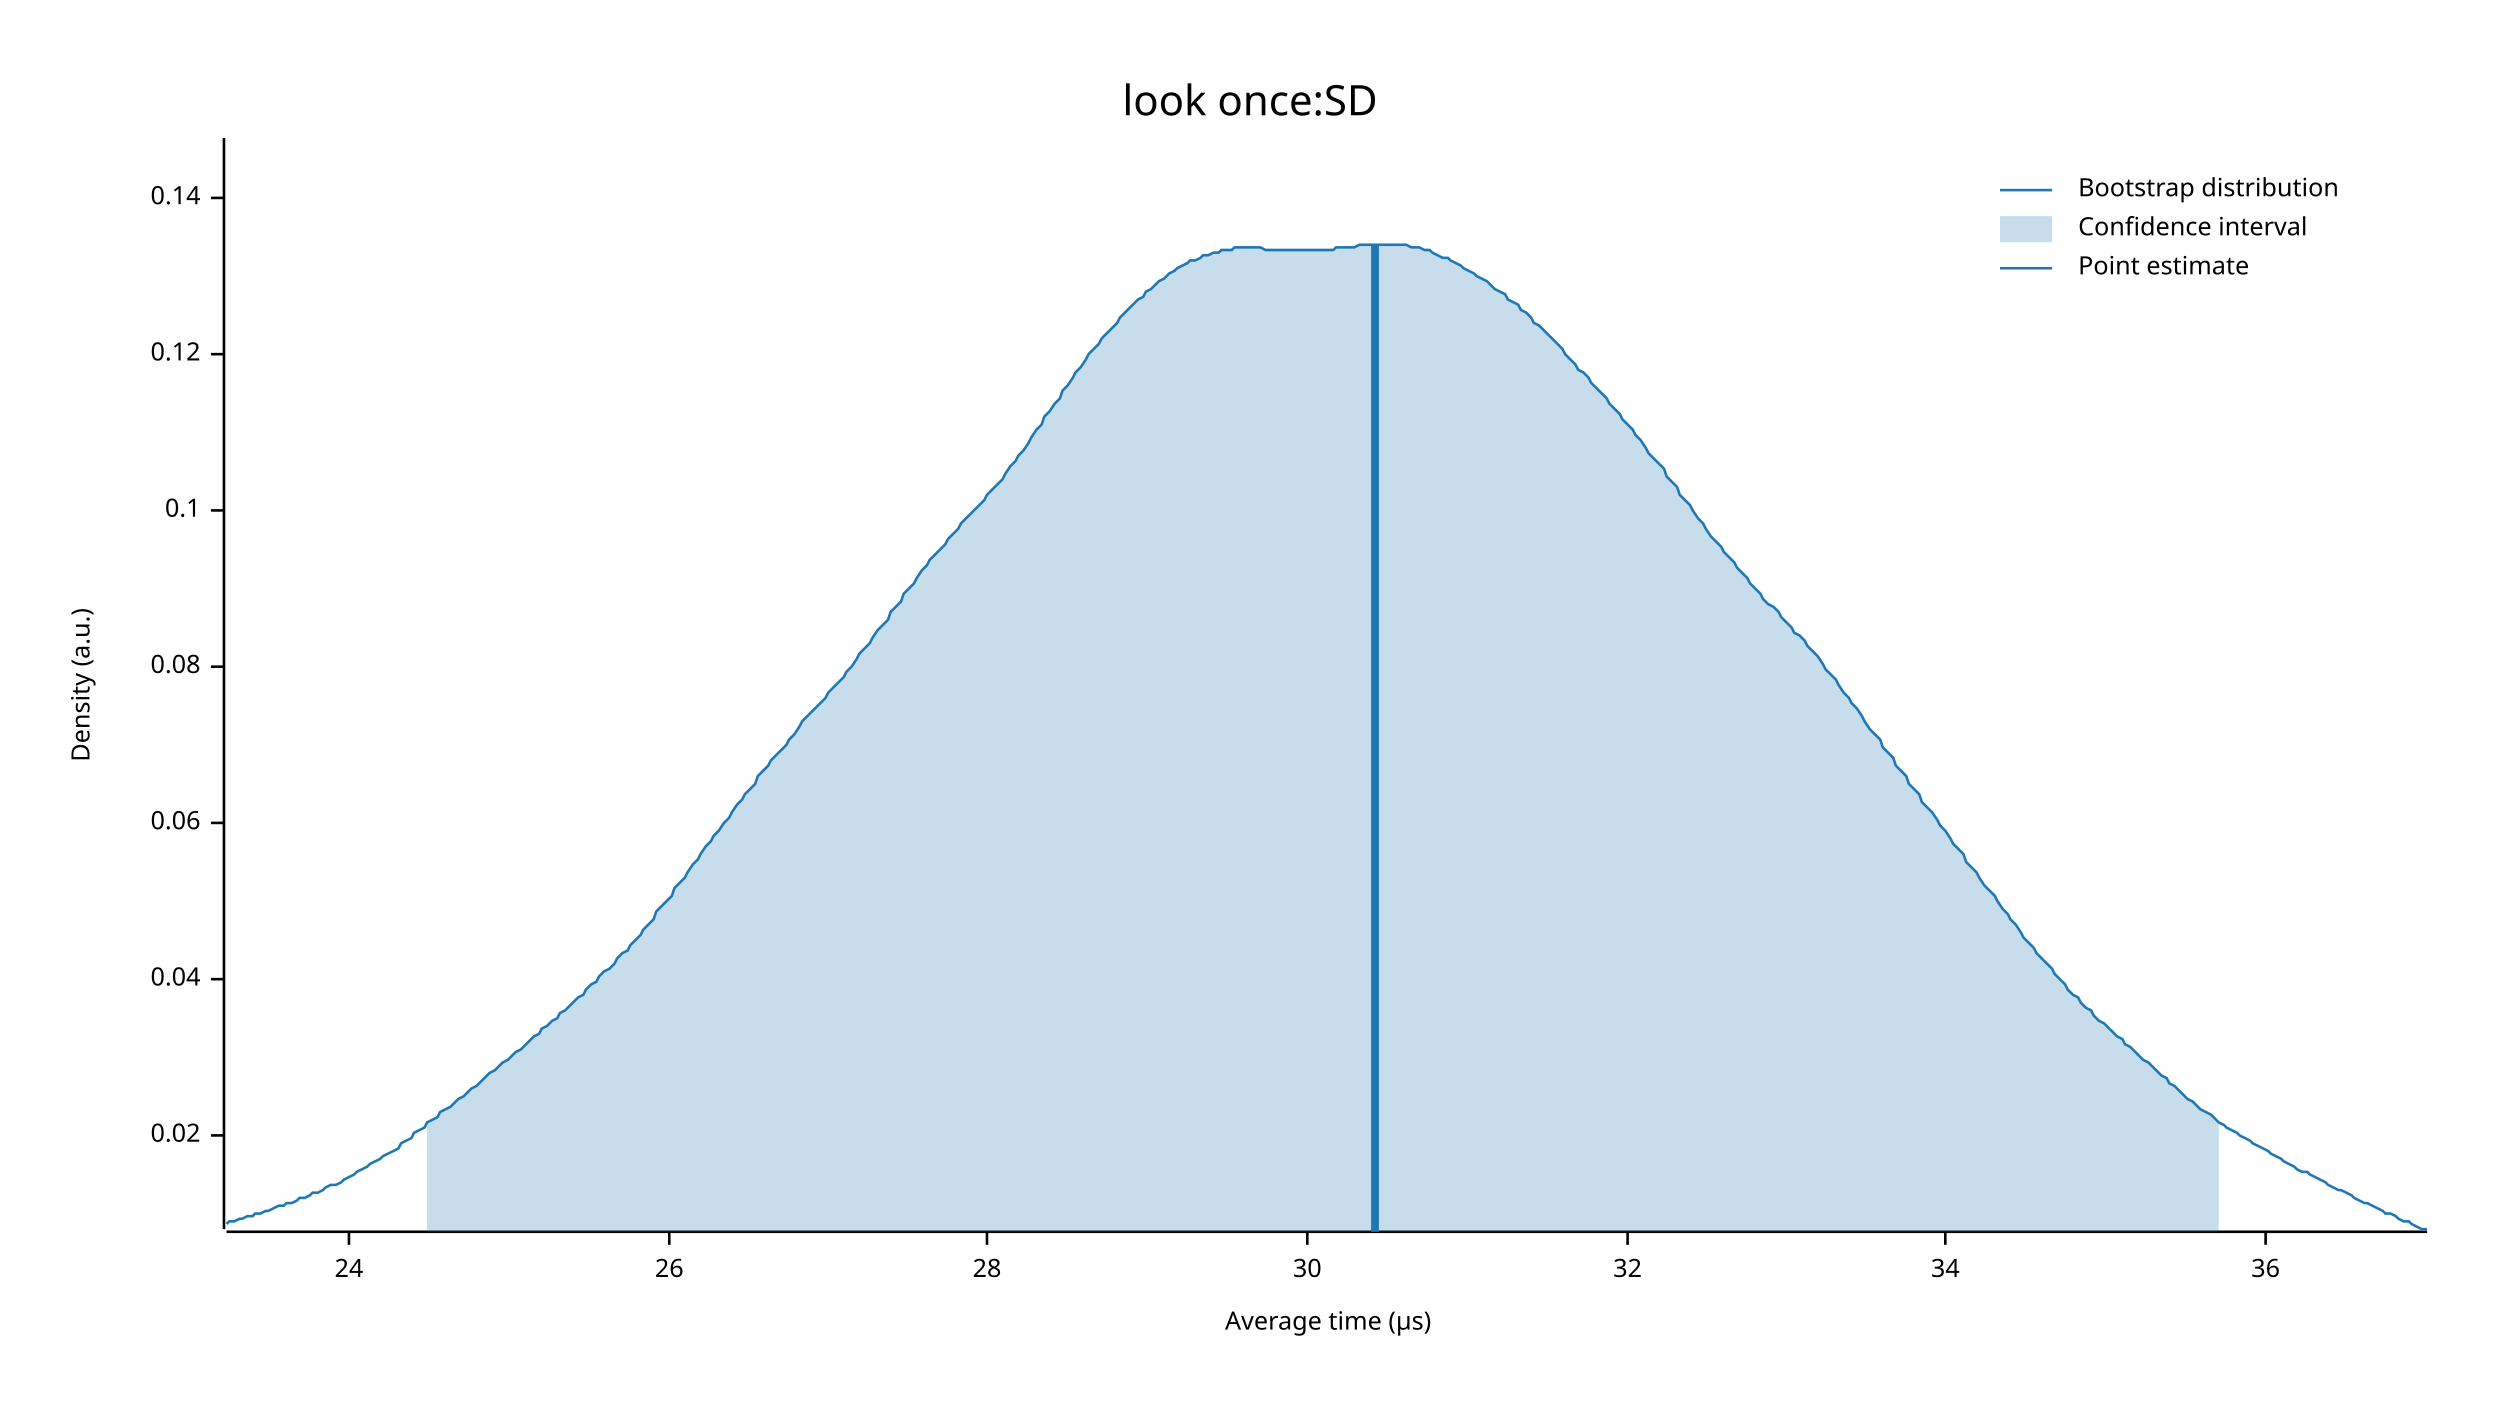
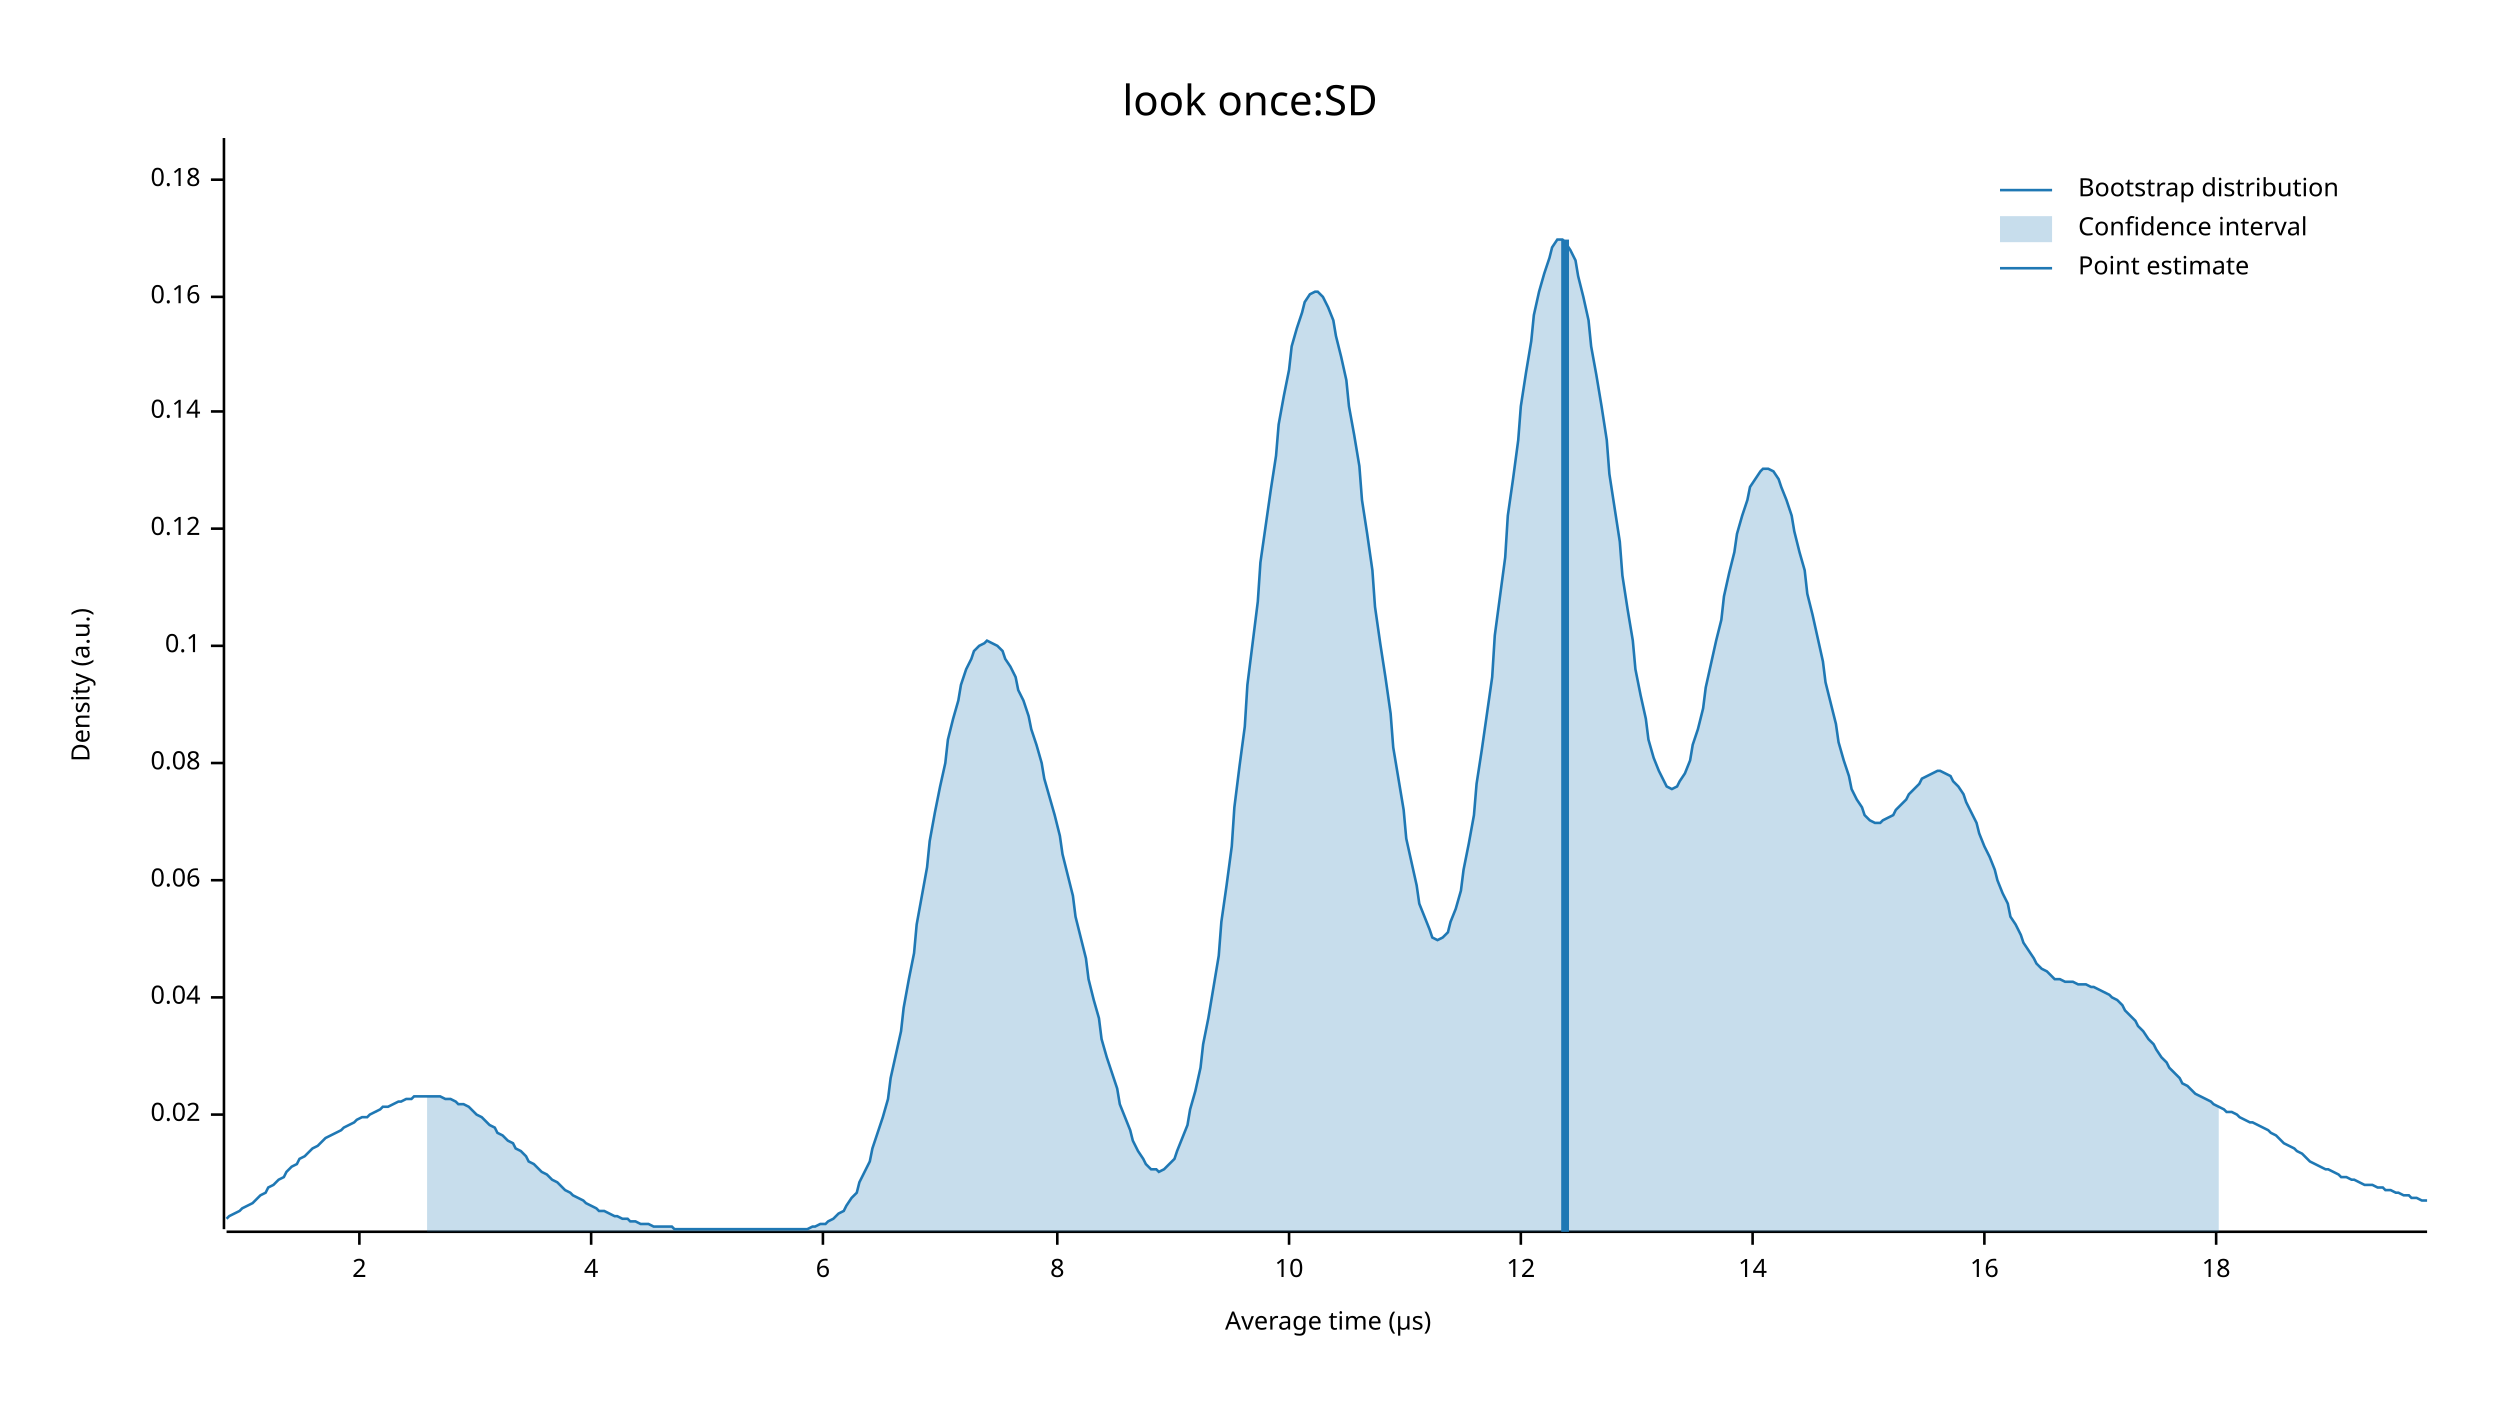
<svg xmlns="http://www.w3.org/2000/svg" width="960" height="540" viewBox="0 0 960 540">
  <text x="480" y="32" dy="0.76em" text-anchor="middle" font-family="sans-serif" font-size="16.129" opacity="1" fill="#000000">
look once:SD
</text>
  <text x="27" y="263" dy="0.76em" text-anchor="middle" font-family="sans-serif" font-size="9.677" opacity="1" fill="#000000" transform="rotate(270, 27, 263)">
Density (a.u.)
</text>
  <text x="510" y="513" dy="-0.5ex" text-anchor="middle" font-family="sans-serif" font-size="9.677" opacity="1" fill="#000000">
Average time (µs)
</text>
  <polyline fill="none" opacity="1" stroke="#000000" stroke-width="1" points="86,53 86,472 " />
-   <text x="77" y="436" dy="0.5ex" text-anchor="end" font-family="sans-serif" font-size="9.677" opacity="1" fill="#000000">
+   <text x="77" y="428" dy="0.5ex" text-anchor="end" font-family="sans-serif" font-size="9.677" opacity="1" fill="#000000">
0.02
</text>
-   <polyline fill="none" opacity="1" stroke="#000000" stroke-width="1" points="81,436 86,436 " />
-   <text x="77" y="376" dy="0.5ex" text-anchor="end" font-family="sans-serif" font-size="9.677" opacity="1" fill="#000000">
+   <polyline fill="none" opacity="1" stroke="#000000" stroke-width="1" points="81,428 86,428 " />
+   <text x="77" y="383" dy="0.5ex" text-anchor="end" font-family="sans-serif" font-size="9.677" opacity="1" fill="#000000">
0.04
</text>
-   <polyline fill="none" opacity="1" stroke="#000000" stroke-width="1" points="81,376 86,376 " />
-   <text x="77" y="316" dy="0.5ex" text-anchor="end" font-family="sans-serif" font-size="9.677" opacity="1" fill="#000000">
+   <polyline fill="none" opacity="1" stroke="#000000" stroke-width="1" points="81,383 86,383 " />
+   <text x="77" y="338" dy="0.5ex" text-anchor="end" font-family="sans-serif" font-size="9.677" opacity="1" fill="#000000">
0.06
</text>
-   <polyline fill="none" opacity="1" stroke="#000000" stroke-width="1" points="81,316 86,316 " />
-   <text x="77" y="256" dy="0.5ex" text-anchor="end" font-family="sans-serif" font-size="9.677" opacity="1" fill="#000000">
+   <polyline fill="none" opacity="1" stroke="#000000" stroke-width="1" points="81,338 86,338 " />
+   <text x="77" y="293" dy="0.5ex" text-anchor="end" font-family="sans-serif" font-size="9.677" opacity="1" fill="#000000">
0.08
</text>
-   <polyline fill="none" opacity="1" stroke="#000000" stroke-width="1" points="81,256 86,256 " />
-   <text x="77" y="196" dy="0.5ex" text-anchor="end" font-family="sans-serif" font-size="9.677" opacity="1" fill="#000000">
+   <polyline fill="none" opacity="1" stroke="#000000" stroke-width="1" points="81,293 86,293 " />
+   <text x="77" y="248" dy="0.5ex" text-anchor="end" font-family="sans-serif" font-size="9.677" opacity="1" fill="#000000">
0.1
</text>
-   <polyline fill="none" opacity="1" stroke="#000000" stroke-width="1" points="81,196 86,196 " />
-   <text x="77" y="136" dy="0.5ex" text-anchor="end" font-family="sans-serif" font-size="9.677" opacity="1" fill="#000000">
+   <polyline fill="none" opacity="1" stroke="#000000" stroke-width="1" points="81,248 86,248 " />
+   <text x="77" y="203" dy="0.5ex" text-anchor="end" font-family="sans-serif" font-size="9.677" opacity="1" fill="#000000">
0.12
</text>
-   <polyline fill="none" opacity="1" stroke="#000000" stroke-width="1" points="81,136 86,136 " />
-   <text x="77" y="76" dy="0.5ex" text-anchor="end" font-family="sans-serif" font-size="9.677" opacity="1" fill="#000000">
+   <polyline fill="none" opacity="1" stroke="#000000" stroke-width="1" points="81,203 86,203 " />
+   <text x="77" y="158" dy="0.5ex" text-anchor="end" font-family="sans-serif" font-size="9.677" opacity="1" fill="#000000">
0.14
</text>
-   <polyline fill="none" opacity="1" stroke="#000000" stroke-width="1" points="81,76 86,76 " />
+   <polyline fill="none" opacity="1" stroke="#000000" stroke-width="1" points="81,158 86,158 " />
+   <text x="77" y="114" dy="0.5ex" text-anchor="end" font-family="sans-serif" font-size="9.677" opacity="1" fill="#000000">
+ 0.16
+ </text>
+   <polyline fill="none" opacity="1" stroke="#000000" stroke-width="1" points="81,114 86,114 " />
+   <text x="77" y="69" dy="0.5ex" text-anchor="end" font-family="sans-serif" font-size="9.677" opacity="1" fill="#000000">
+ 0.18
+ </text>
+   <polyline fill="none" opacity="1" stroke="#000000" stroke-width="1" points="81,69 86,69 " />
  <polyline fill="none" opacity="1" stroke="#000000" stroke-width="1" points="87,473 932,473 " />
-   <text x="134" y="483" dy="0.76em" text-anchor="middle" font-family="sans-serif" font-size="9.677" opacity="1" fill="#000000">
- 24
+   <text x="138" y="483" dy="0.76em" text-anchor="middle" font-family="sans-serif" font-size="9.677" opacity="1" fill="#000000">
+ 2
</text>
-   <polyline fill="none" opacity="1" stroke="#000000" stroke-width="1" points="134,473 134,478 " />
-   <text x="257" y="483" dy="0.76em" text-anchor="middle" font-family="sans-serif" font-size="9.677" opacity="1" fill="#000000">
- 26
+   <polyline fill="none" opacity="1" stroke="#000000" stroke-width="1" points="138,473 138,478 " />
+   <text x="227" y="483" dy="0.76em" text-anchor="middle" font-family="sans-serif" font-size="9.677" opacity="1" fill="#000000">
+ 4
</text>
-   <polyline fill="none" opacity="1" stroke="#000000" stroke-width="1" points="257,473 257,478 " />
-   <text x="379" y="483" dy="0.76em" text-anchor="middle" font-family="sans-serif" font-size="9.677" opacity="1" fill="#000000">
- 28
+   <polyline fill="none" opacity="1" stroke="#000000" stroke-width="1" points="227,473 227,478 " />
+   <text x="316" y="483" dy="0.76em" text-anchor="middle" font-family="sans-serif" font-size="9.677" opacity="1" fill="#000000">
+ 6
</text>
-   <polyline fill="none" opacity="1" stroke="#000000" stroke-width="1" points="379,473 379,478 " />
-   <text x="502" y="483" dy="0.76em" text-anchor="middle" font-family="sans-serif" font-size="9.677" opacity="1" fill="#000000">
- 30
+   <polyline fill="none" opacity="1" stroke="#000000" stroke-width="1" points="316,473 316,478 " />
+   <text x="406" y="483" dy="0.76em" text-anchor="middle" font-family="sans-serif" font-size="9.677" opacity="1" fill="#000000">
+ 8
</text>
-   <polyline fill="none" opacity="1" stroke="#000000" stroke-width="1" points="502,473 502,478 " />
-   <text x="625" y="483" dy="0.76em" text-anchor="middle" font-family="sans-serif" font-size="9.677" opacity="1" fill="#000000">
- 32
+   <polyline fill="none" opacity="1" stroke="#000000" stroke-width="1" points="406,473 406,478 " />
+   <text x="495" y="483" dy="0.76em" text-anchor="middle" font-family="sans-serif" font-size="9.677" opacity="1" fill="#000000">
+ 10
</text>
-   <polyline fill="none" opacity="1" stroke="#000000" stroke-width="1" points="625,473 625,478 " />
-   <text x="747" y="483" dy="0.76em" text-anchor="middle" font-family="sans-serif" font-size="9.677" opacity="1" fill="#000000">
- 34
+   <polyline fill="none" opacity="1" stroke="#000000" stroke-width="1" points="495,473 495,478 " />
+   <text x="584" y="483" dy="0.76em" text-anchor="middle" font-family="sans-serif" font-size="9.677" opacity="1" fill="#000000">
+ 12
</text>
-   <polyline fill="none" opacity="1" stroke="#000000" stroke-width="1" points="747,473 747,478 " />
-   <text x="870" y="483" dy="0.76em" text-anchor="middle" font-family="sans-serif" font-size="9.677" opacity="1" fill="#000000">
- 36
+   <polyline fill="none" opacity="1" stroke="#000000" stroke-width="1" points="584,473 584,478 " />
+   <text x="673" y="483" dy="0.76em" text-anchor="middle" font-family="sans-serif" font-size="9.677" opacity="1" fill="#000000">
+ 14
</text>
-   <polyline fill="none" opacity="1" stroke="#000000" stroke-width="1" points="870,473 870,478 " />
-   <polyline fill="none" opacity="1" stroke="#1F78B4" stroke-width="1" points="87,470 88,469 90,469 92,468 93,468 95,467 97,467 98,466 100,466 102,465 103,465 105,464 107,463 109,463 110,462 112,462 114,461 115,460 117,460 119,459 120,458 122,458 124,457 125,456 127,455 129,455 131,454 132,453 134,452 136,451 137,450 139,449 141,448 142,447 144,446 146,445 147,444 149,443 151,442 153,441 154,439 156,438 158,437 159,435 161,434 163,433 164,431 166,430 168,429 169,427 171,426 173,425 175,423 176,422 178,421 180,419 181,418 183,417 185,415 186,414 188,412 190,411 191,410 193,408 195,407 197,405 198,404 200,403 202,401 203,400 205,398 207,397 208,395 210,394 212,392 214,391 215,389 217,388 219,386 220,385 222,383 224,382 225,380 227,378 229,377 230,375 232,373 234,372 236,370 237,368 239,366 241,365 242,363 244,361 246,359 247,357 249,355 251,353 252,350 254,348 256,346 258,344 259,341 261,339 263,337 264,335 266,332 268,330 269,328 271,325 273,323 274,321 276,319 278,316 280,314 281,312 283,309 285,307 286,305 288,303 290,301 291,298 293,296 295,294 296,292 298,290 300,288 302,286 303,284 305,282 307,279 308,277 310,275 312,273 313,272 315,270 317,268 318,266 320,264 322,262 324,260 325,258 327,256 329,253 330,251 332,249 334,247 335,245 337,242 339,240 341,238 342,235 344,233 346,231 347,228 349,226 351,224 352,222 354,219 356,217 357,215 359,213 361,211 363,209 364,207 366,205 368,203 369,201 371,199 373,197 374,196 376,194 378,192 379,190 381,188 383,186 385,184 386,182 388,179 390,177 391,175 393,173 395,170 396,168 398,165 400,163 401,160 403,158 405,155 407,153 408,150 410,148 412,145 413,143 415,141 417,138 418,136 420,134 422,132 423,130 425,128 427,126 429,124 430,122 432,120 434,118 435,117 437,115 439,114 440,112 442,111 444,109 445,108 447,107 449,105 451,104 452,103 454,102 456,101 457,100 459,100 461,99 462,98 464,98 466,97 468,97 469,96 471,96 473,96 474,95 476,95 478,95 479,95 481,95 483,95 484,95 486,96 488,96 490,96 491,96 493,96 495,96 496,96 498,96 500,96 501,96 503,96 505,96 506,96 508,96 510,96 512,96 513,95 515,95 517,95 518,95 520,95 522,94 523,94 525,94 527,94 528,94 530,94 532,94 534,94 535,94 537,94 539,94 540,94 542,95 544,95 545,95 547,96 549,96 550,97 552,98 554,99 556,99 557,100 559,101 561,102 562,103 564,104 566,105 567,106 569,107 571,108 573,110 574,111 576,112 578,113 579,115 581,116 583,117 584,119 586,120 588,122 589,124 591,125 593,127 595,129 596,130 598,132 600,134 601,136 603,138 605,140 606,142 608,143 610,145 611,147 613,149 615,151 617,153 618,155 620,157 622,159 623,161 625,163 627,165 628,167 630,169 632,172 633,174 635,176 637,178 639,180 640,183 642,185 644,187 645,190 647,192 649,194 650,196 652,199 654,201 655,203 657,206 659,208 661,210 662,212 664,214 666,216 667,218 669,220 671,222 672,224 674,226 676,228 677,230 679,232 681,233 683,235 684,237 686,239 688,241 689,243 691,244 693,246 694,248 696,250 698,252 700,255 701,257 703,259 705,261 706,263 708,266 710,268 711,270 713,272 715,275 716,277 718,280 720,282 722,284 723,287 725,289 727,291 728,294 730,296 732,298 733,301 735,303 737,305 738,308 740,310 742,312 744,315 745,317 747,319 749,322 750,324 752,326 754,328 755,331 757,333 759,335 760,337 762,340 764,342 766,344 767,346 769,349 771,351 772,353 774,355 776,358 777,360 779,362 781,364 782,366 784,368 786,370 788,372 789,374 791,376 793,378 794,380 796,382 798,383 799,385 801,387 803,388 804,390 806,392 808,393 810,395 811,396 813,398 815,399 816,401 818,402 820,404 821,405 823,407 825,408 827,410 828,411 830,413 832,414 833,416 835,417 837,419 838,420 840,422 842,423 843,424 845,426 847,427 849,428 850,429 852,431 854,432 855,433 857,434 859,435 860,436 862,437 864,438 865,439 867,440 869,441 871,442 872,443 874,444 876,445 877,446 879,447 881,448 882,449 884,450 886,450 887,451 889,452 891,453 893,454 894,455 896,456 898,457 899,457 901,458 903,459 904,460 906,461 908,462 909,462 911,463 913,464 915,465 916,466 918,466 920,467 921,468 923,469 925,469 926,470 928,471 930,472 932,472 " />
-   <polygon opacity="0.25" fill="#1F78B4" points="164,431 166,430 168,429 169,427 171,426 173,425 175,423 176,422 178,421 180,419 181,418 183,417 185,415 186,414 188,412 190,411 191,410 193,408 195,407 197,405 198,404 200,403 202,401 203,400 205,398 207,397 208,395 210,394 212,392 214,391 215,389 217,388 219,386 220,385 222,383 224,382 225,380 227,378 229,377 230,375 232,373 234,372 236,370 237,368 239,366 241,365 242,363 244,361 246,359 247,357 249,355 251,353 252,350 254,348 256,346 258,344 259,341 261,339 263,337 264,335 266,332 268,330 269,328 271,325 273,323 274,321 276,319 278,316 280,314 281,312 283,309 285,307 286,305 288,303 290,301 291,298 293,296 295,294 296,292 298,290 300,288 302,286 303,284 305,282 307,279 308,277 310,275 312,273 313,272 315,270 317,268 318,266 320,264 322,262 324,260 325,258 327,256 329,253 330,251 332,249 334,247 335,245 337,242 339,240 341,238 342,235 344,233 346,231 347,228 349,226 351,224 352,222 354,219 356,217 357,215 359,213 361,211 363,209 364,207 366,205 368,203 369,201 371,199 373,197 374,196 376,194 378,192 379,190 381,188 383,186 385,184 386,182 388,179 390,177 391,175 393,173 395,170 396,168 398,165 400,163 401,160 403,158 405,155 407,153 408,150 410,148 412,145 413,143 415,141 417,138 418,136 420,134 422,132 423,130 425,128 427,126 429,124 430,122 432,120 434,118 435,117 437,115 439,114 440,112 442,111 444,109 445,108 447,107 449,105 451,104 452,103 454,102 456,101 457,100 459,100 461,99 462,98 464,98 466,97 468,97 469,96 471,96 473,96 474,95 476,95 478,95 479,95 481,95 483,95 484,95 486,96 488,96 490,96 491,96 493,96 495,96 496,96 498,96 500,96 501,96 503,96 505,96 506,96 508,96 510,96 512,96 513,95 515,95 517,95 518,95 520,95 522,94 523,94 525,94 527,94 528,94 530,94 532,94 534,94 535,94 537,94 539,94 540,94 542,95 544,95 545,95 547,96 549,96 550,97 552,98 554,99 556,99 557,100 559,101 561,102 562,103 564,104 566,105 567,106 569,107 571,108 573,110 574,111 576,112 578,113 579,115 581,116 583,117 584,119 586,120 588,122 589,124 591,125 593,127 595,129 596,130 598,132 600,134 601,136 603,138 605,140 606,142 608,143 610,145 611,147 613,149 615,151 617,153 618,155 620,157 622,159 623,161 625,163 627,165 628,167 630,169 632,172 633,174 635,176 637,178 639,180 640,183 642,185 644,187 645,190 647,192 649,194 650,196 652,199 654,201 655,203 657,206 659,208 661,210 662,212 664,214 666,216 667,218 669,220 671,222 672,224 674,226 676,228 677,230 679,232 681,233 683,235 684,237 686,239 688,241 689,243 691,244 693,246 694,248 696,250 698,252 700,255 701,257 703,259 705,261 706,263 708,266 710,268 711,270 713,272 715,275 716,277 718,280 720,282 722,284 723,287 725,289 727,291 728,294 730,296 732,298 733,301 735,303 737,305 738,308 740,310 742,312 744,315 745,317 747,319 749,322 750,324 752,326 754,328 755,331 757,333 759,335 760,337 762,340 764,342 766,344 767,346 769,349 771,351 772,353 774,355 776,358 777,360 779,362 781,364 782,366 784,368 786,370 788,372 789,374 791,376 793,378 794,380 796,382 798,383 799,385 801,387 803,388 804,390 806,392 808,393 810,395 811,396 813,398 815,399 816,401 818,402 820,404 821,405 823,407 825,408 827,410 828,411 830,413 832,414 833,416 835,417 837,419 838,420 840,422 842,423 843,424 845,426 847,427 849,428 850,429 852,431 852,473 164,473 " />
-   <polyline fill="none" opacity="1" stroke="#1F78B4" stroke-width="3" points="528,473 528,94 " />
+   <polyline fill="none" opacity="1" stroke="#000000" stroke-width="1" points="673,473 673,478 " />
+   <text x="762" y="483" dy="0.76em" text-anchor="middle" font-family="sans-serif" font-size="9.677" opacity="1" fill="#000000">
+ 16
+ </text>
+   <polyline fill="none" opacity="1" stroke="#000000" stroke-width="1" points="762,473 762,478 " />
+   <text x="851" y="483" dy="0.76em" text-anchor="middle" font-family="sans-serif" font-size="9.677" opacity="1" fill="#000000">
+ 18
+ </text>
+   <polyline fill="none" opacity="1" stroke="#000000" stroke-width="1" points="851,473 851,478 " />
+   <polyline fill="none" opacity="1" stroke="#1F78B4" stroke-width="1" points="87,468 88,467 90,466 92,465 93,464 95,463 97,462 98,461 100,459 102,458 103,456 105,455 107,453 109,452 110,450 112,448 114,447 115,445 117,444 119,442 120,441 122,440 124,438 125,437 127,436 129,435 131,434 132,433 134,432 136,431 137,430 139,429 141,429 142,428 144,427 146,426 147,425 149,425 151,424 153,423 154,423 156,422 158,422 159,421 161,421 163,421 164,421 166,421 168,421 169,421 171,422 173,422 175,423 176,424 178,424 180,425 181,426 183,428 185,429 186,430 188,432 190,433 191,435 193,436 195,438 197,439 198,441 200,442 202,444 203,446 205,447 207,449 208,450 210,451 212,453 214,454 215,455 217,457 219,458 220,459 222,460 224,461 225,462 227,463 229,464 230,465 232,465 234,466 236,467 237,467 239,468 241,468 242,469 244,469 246,470 247,470 249,470 251,471 252,471 254,471 256,471 258,471 259,472 261,472 263,472 264,472 266,472 268,472 269,472 271,472 273,472 274,472 276,472 278,472 280,472 281,472 283,472 285,472 286,472 288,472 290,472 291,472 293,472 295,472 296,472 298,472 300,472 302,472 303,472 305,472 307,472 308,472 310,472 312,471 313,471 315,470 317,470 318,469 320,468 322,466 324,465 325,463 327,460 329,458 330,454 332,450 334,446 335,441 337,435 339,429 341,422 342,414 344,405 346,396 347,387 349,376 351,366 352,355 354,344 356,333 357,323 359,312 361,302 363,293 364,284 366,276 368,269 369,263 371,257 373,253 374,250 376,248 378,247 379,246 381,247 383,248 385,250 386,253 388,256 390,260 391,265 393,269 395,275 396,280 398,286 400,293 401,299 403,306 405,313 407,321 408,328 410,336 412,344 413,352 415,360 417,368 418,376 420,384 422,391 423,399 425,406 427,412 429,418 430,424 432,429 434,434 435,438 437,442 439,445 440,447 442,449 444,449 445,450 447,449 449,447 451,445 452,442 454,437 456,432 457,426 459,419 461,410 462,401 464,391 466,379 468,367 469,354 471,340 473,325 474,310 476,294 478,279 479,263 481,247 483,231 484,216 486,202 488,188 490,175 491,163 493,152 495,142 496,133 498,126 500,120 501,116 503,113 505,112 506,112 508,114 510,118 512,123 513,129 515,137 517,146 518,156 520,167 522,179 523,192 525,205 527,219 528,233 530,247 532,260 534,274 535,287 537,299 539,311 540,322 542,331 544,340 545,347 547,352 549,357 550,360 552,361 554,360 556,358 557,354 559,349 561,342 562,334 564,324 566,313 567,301 569,288 571,274 573,260 574,244 576,229 578,214 579,198 581,184 583,169 584,156 586,143 588,131 589,121 591,112 593,105 595,99 596,95 598,92 600,92 601,93 603,96 605,100 606,106 608,114 610,123 611,133 613,144 615,156 617,169 618,182 620,195 622,208 623,221 625,234 627,246 628,257 630,267 632,276 633,284 635,291 637,296 639,300 640,302 642,303 644,302 645,300 647,297 649,292 650,286 652,280 654,272 655,264 657,255 659,246 661,238 662,229 664,220 666,212 667,205 669,198 671,192 672,187 674,184 676,181 677,180 679,180 681,181 683,184 684,187 686,192 688,198 689,204 691,212 693,219 694,228 696,236 698,245 700,254 701,262 703,270 705,278 706,285 708,292 710,298 711,303 713,307 715,310 716,313 718,315 720,316 722,316 723,315 725,314 727,313 728,311 730,309 732,307 733,305 735,303 737,301 738,299 740,298 742,297 744,296 745,296 747,297 749,298 750,300 752,302 754,305 755,308 757,312 759,316 760,320 762,325 764,329 766,334 767,338 769,343 771,347 772,352 774,355 776,359 777,362 779,365 781,368 782,370 784,372 786,373 788,375 789,376 791,376 793,377 794,377 796,377 798,378 799,378 801,378 803,379 804,379 806,380 808,381 810,382 811,383 813,384 815,386 816,388 818,390 820,392 821,394 823,396 825,399 827,401 828,403 830,406 832,408 833,410 835,412 837,414 838,416 840,417 842,419 843,420 845,421 847,422 849,423 850,424 852,425 854,426 855,427 857,427 859,428 860,429 862,430 864,431 865,431 867,432 869,433 871,434 872,435 874,436 876,438 877,439 879,440 881,441 882,442 884,443 886,445 887,446 889,447 891,448 893,449 894,449 896,450 898,451 899,452 901,452 903,453 904,453 906,454 908,455 909,455 911,455 913,456 915,456 916,457 918,457 920,458 921,458 923,459 925,459 926,460 928,460 930,461 932,461 " />
+   <polygon opacity="0.25" fill="#1F78B4" points="164,421 166,421 168,421 169,421 171,422 173,422 175,423 176,424 178,424 180,425 181,426 183,428 185,429 186,430 188,432 190,433 191,435 193,436 195,438 197,439 198,441 200,442 202,444 203,446 205,447 207,449 208,450 210,451 212,453 214,454 215,455 217,457 219,458 220,459 222,460 224,461 225,462 227,463 229,464 230,465 232,465 234,466 236,467 237,467 239,468 241,468 242,469 244,469 246,470 247,470 249,470 251,471 252,471 254,471 256,471 258,471 259,472 261,472 263,472 264,472 266,472 268,472 269,472 271,472 273,472 274,472 276,472 278,472 280,472 281,472 283,472 285,472 286,472 288,472 290,472 291,472 293,472 295,472 296,472 298,472 300,472 302,472 303,472 305,472 307,472 308,472 310,472 312,471 313,471 315,470 317,470 318,469 320,468 322,466 324,465 325,463 327,460 329,458 330,454 332,450 334,446 335,441 337,435 339,429 341,422 342,414 344,405 346,396 347,387 349,376 351,366 352,355 354,344 356,333 357,323 359,312 361,302 363,293 364,284 366,276 368,269 369,263 371,257 373,253 374,250 376,248 378,247 379,246 381,247 383,248 385,250 386,253 388,256 390,260 391,265 393,269 395,275 396,280 398,286 400,293 401,299 403,306 405,313 407,321 408,328 410,336 412,344 413,352 415,360 417,368 418,376 420,384 422,391 423,399 425,406 427,412 429,418 430,424 432,429 434,434 435,438 437,442 439,445 440,447 442,449 444,449 445,450 447,449 449,447 451,445 452,442 454,437 456,432 457,426 459,419 461,410 462,401 464,391 466,379 468,367 469,354 471,340 473,325 474,310 476,294 478,279 479,263 481,247 483,231 484,216 486,202 488,188 490,175 491,163 493,152 495,142 496,133 498,126 500,120 501,116 503,113 505,112 506,112 508,114 510,118 512,123 513,129 515,137 517,146 518,156 520,167 522,179 523,192 525,205 527,219 528,233 530,247 532,260 534,274 535,287 537,299 539,311 540,322 542,331 544,340 545,347 547,352 549,357 550,360 552,361 554,360 556,358 557,354 559,349 561,342 562,334 564,324 566,313 567,301 569,288 571,274 573,260 574,244 576,229 578,214 579,198 581,184 583,169 584,156 586,143 588,131 589,121 591,112 593,105 595,99 596,95 598,92 600,92 601,93 603,96 605,100 606,106 608,114 610,123 611,133 613,144 615,156 617,169 618,182 620,195 622,208 623,221 625,234 627,246 628,257 630,267 632,276 633,284 635,291 637,296 639,300 640,302 642,303 644,302 645,300 647,297 649,292 650,286 652,280 654,272 655,264 657,255 659,246 661,238 662,229 664,220 666,212 667,205 669,198 671,192 672,187 674,184 676,181 677,180 679,180 681,181 683,184 684,187 686,192 688,198 689,204 691,212 693,219 694,228 696,236 698,245 700,254 701,262 703,270 705,278 706,285 708,292 710,298 711,303 713,307 715,310 716,313 718,315 720,316 722,316 723,315 725,314 727,313 728,311 730,309 732,307 733,305 735,303 737,301 738,299 740,298 742,297 744,296 745,296 747,297 749,298 750,300 752,302 754,305 755,308 757,312 759,316 760,320 762,325 764,329 766,334 767,338 769,343 771,347 772,352 774,355 776,359 777,362 779,365 781,368 782,370 784,372 786,373 788,375 789,376 791,376 793,377 794,377 796,377 798,378 799,378 801,378 803,379 804,379 806,380 808,381 810,382 811,383 813,384 815,386 816,388 818,390 820,392 821,394 823,396 825,399 827,401 828,403 830,406 832,408 833,410 835,412 837,414 838,416 840,417 842,419 843,420 845,421 847,422 849,423 850,424 852,425 852,473 164,473 " />
+   <polyline fill="none" opacity="1" stroke="#1F78B4" stroke-width="3" points="601,473 601,92 " />
  <text x="798" y="68" dy="0.76em" text-anchor="start" font-family="sans-serif" font-size="9.677" opacity="1" fill="#000000">
Bootstrap distribution
</text>
  <text x="798" y="83" dy="0.76em" text-anchor="start" font-family="sans-serif" font-size="9.677" opacity="1" fill="#000000">
Confidence interval
</text>
  <text x="798" y="98" dy="0.76em" text-anchor="start" font-family="sans-serif" font-size="9.677" opacity="1" fill="#000000">
Point estimate
</text>
  <polyline fill="none" opacity="1" stroke="#1F78B4" stroke-width="1" points="768,73 788,73 " />
  <rect x="768" y="83" width="20" height="10" opacity="0.25" fill="#1F78B4" stroke="none" />
  <polyline fill="none" opacity="1" stroke="#1F78B4" stroke-width="1" points="768,103 788,103 " />
</svg>
